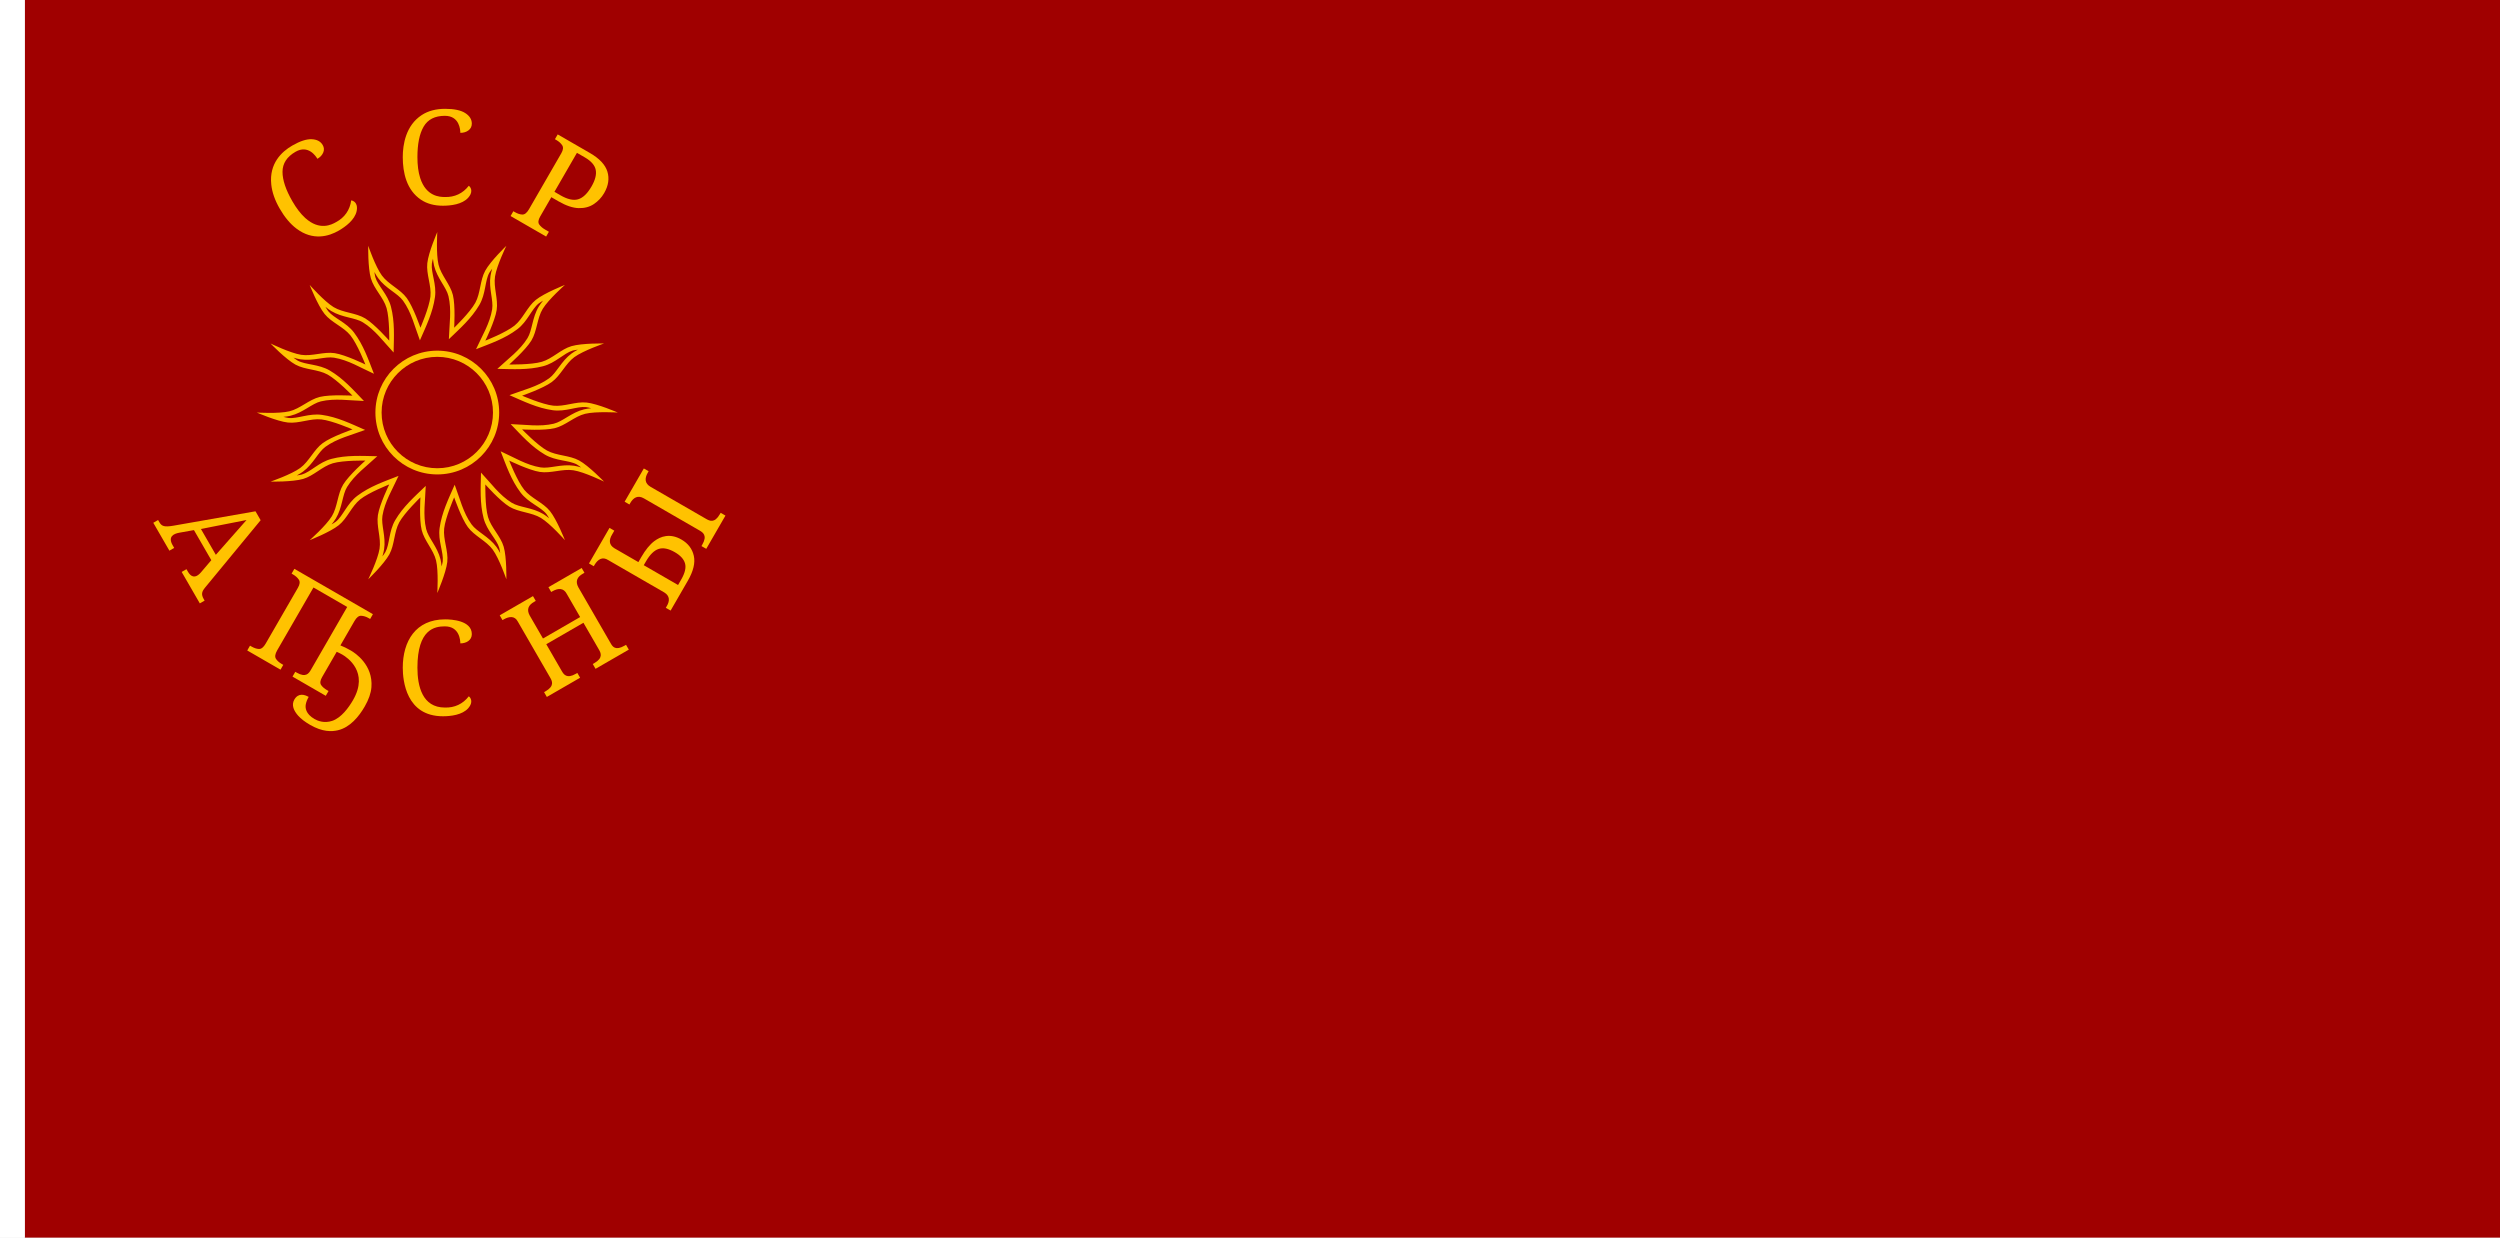
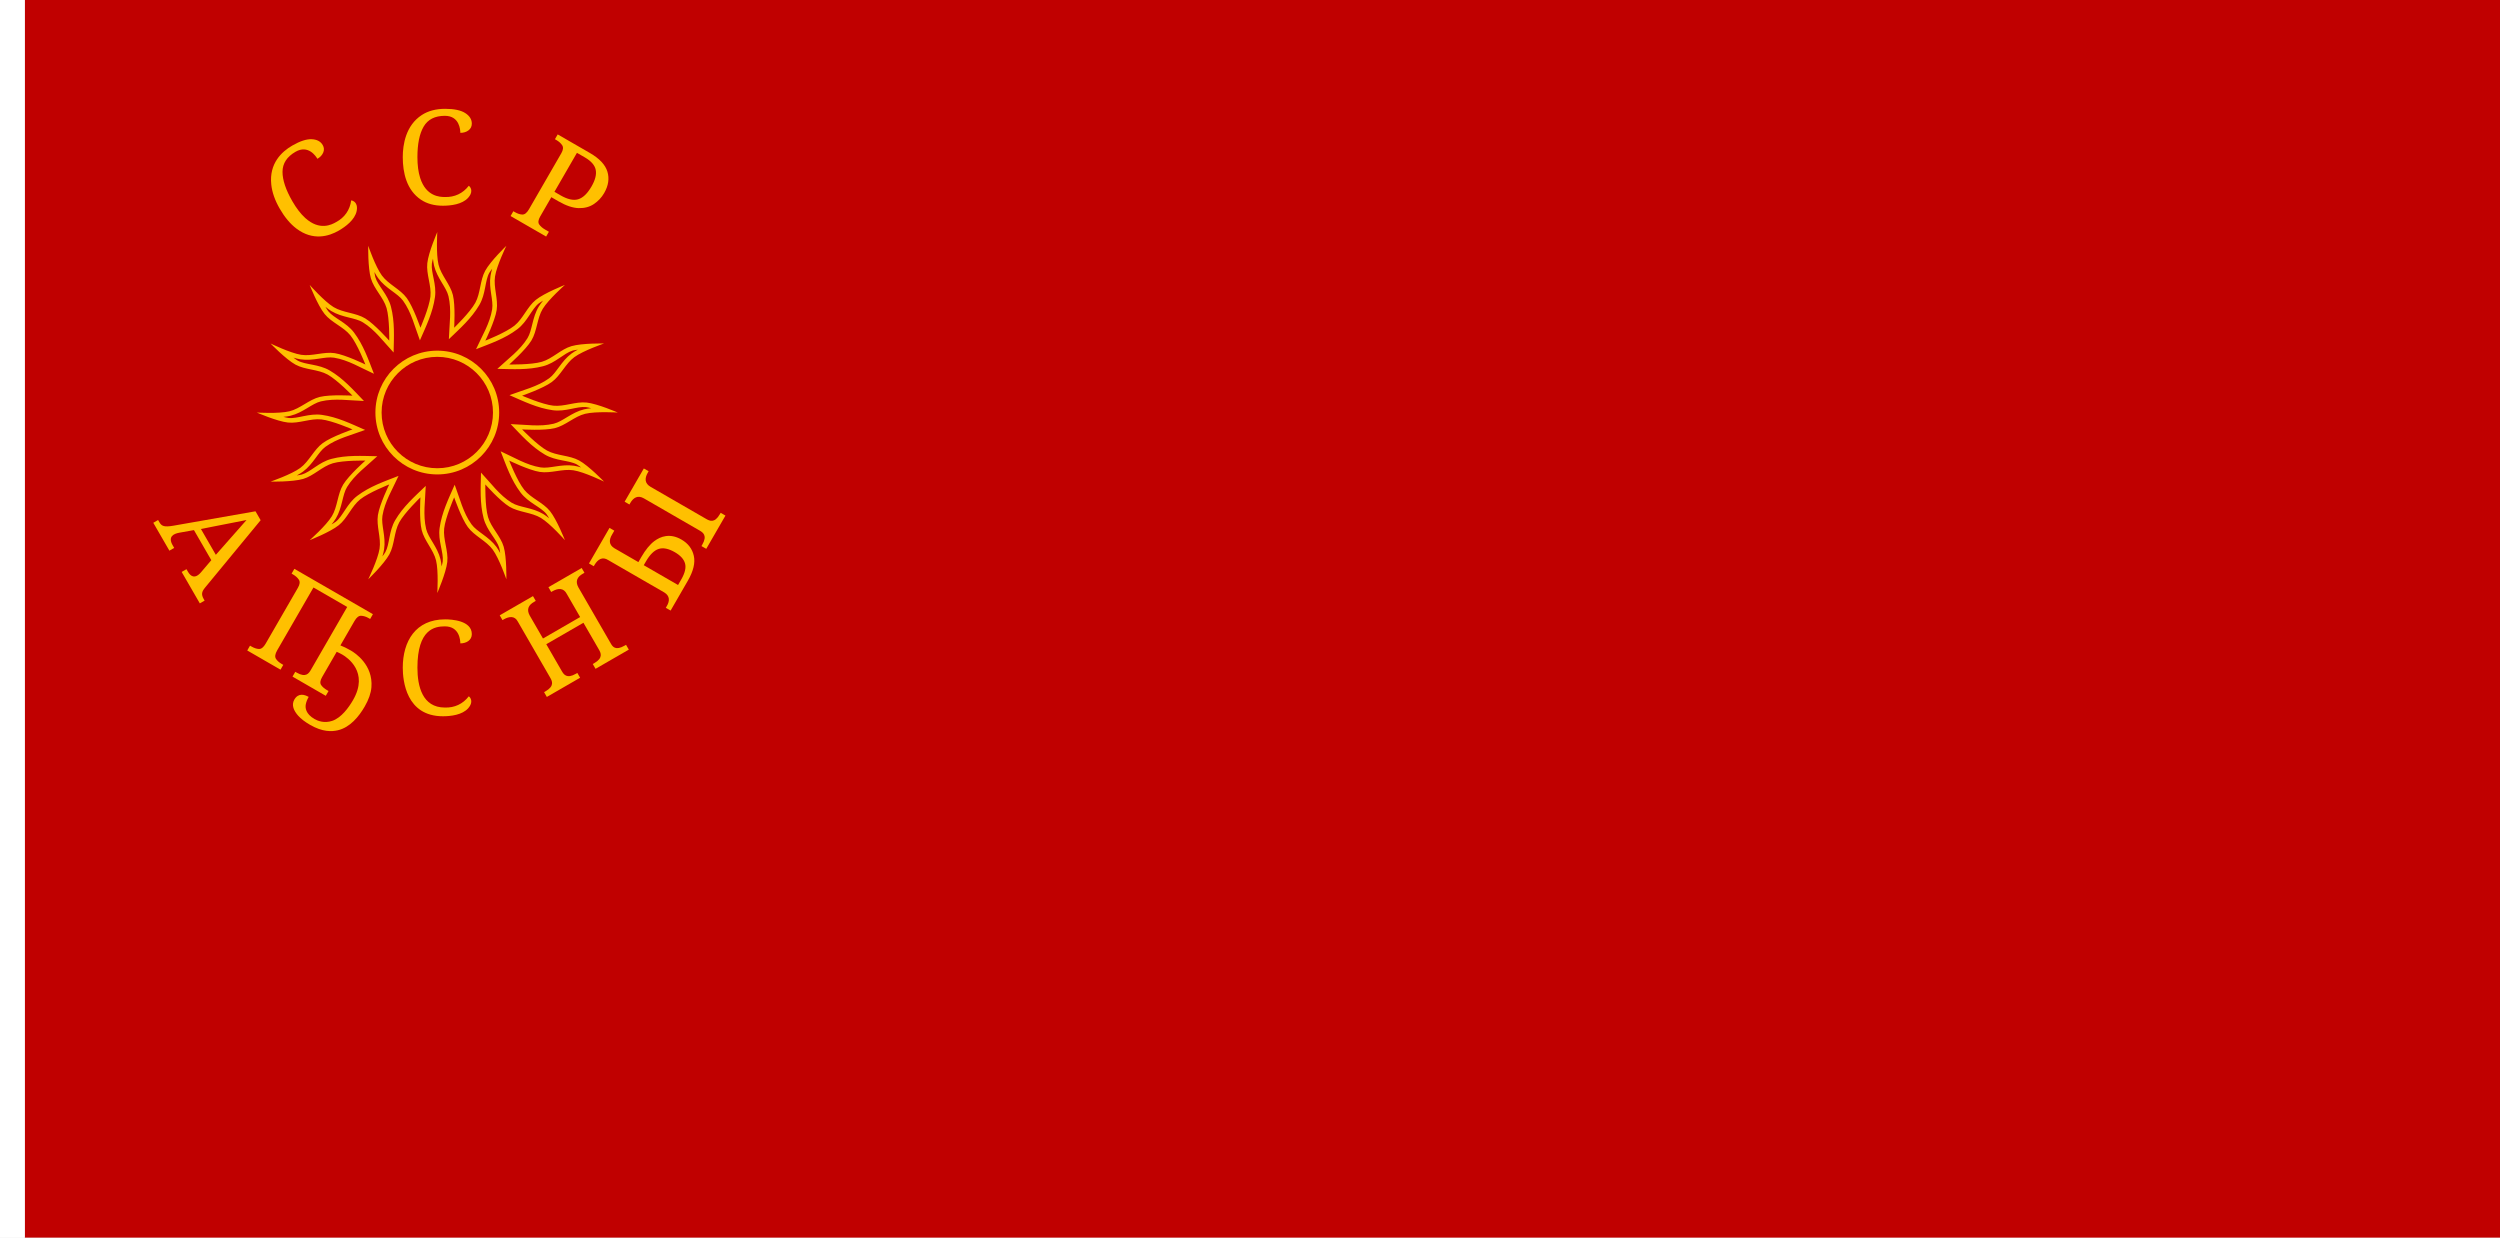
<svg xmlns="http://www.w3.org/2000/svg" width="3636" height="1800" viewBox="0 0 962.025 476.25" version="1.1" id="svg8">
  <defs id="defs2" />
  <g id="layer1" transform="translate(112.3345,-299.2679)">
-     <path id="path822" d="m 849.69,299.268 h -952.5 v 476.25 h 952.5 z" style="fill:#a00000;fill-opacity:1;stroke:none;stroke-width:1.547px;stroke-linecap:butt;stroke-linejoin:miter;stroke-opacity:1" />
-     <path id="path878" style="font-style:normal;font-variant:normal;font-weight:normal;font-stretch:normal;font-size:50.8px;line-height:1.25;font-family:'Noto Serif';-inkscape-font-specification:'Noto Serif';text-align:center;letter-spacing:0px;word-spacing:0px;text-anchor:middle;fill:#ffc200;fill-opacity:1;stroke:none;stroke-width:0.265" d="m 58.099,574.891 c -14.145,0 -15.443,-13.675 -15.443,-18.694 0,-10.161 4.942,-18.593 16.307,-18.593 2.433,0 10.262,0.41 10.262,5.69 0,2.359 -2.137,3.556 -4.42,3.556 0,-1.139 -0.297,-6.553 -5.944,-6.553 -3.959,0 -10.566,1.107 -10.566,15.9 0,7.125 1.883,15.342 10.566,15.342 3.715,0.131 6.94,-1.388 9.195,-4.318 0.66,0.412 1.901,2.194 -0.203,4.572 -2.312,2.614 -6.766,3.099 -9.754,3.099 z" />
-     <path id="path880" style="font-style:normal;font-variant:normal;font-weight:normal;font-stretch:normal;font-size:50.8px;line-height:1.25;font-family:'Noto Serif';-inkscape-font-specification:'Noto Serif';text-align:center;letter-spacing:0px;word-spacing:0px;text-anchor:middle;fill:#ffc200;fill-opacity:1;stroke:none;stroke-width:0.265" d="m 98.097,567.459 -1.067,-1.848 0.572,-0.33 c 3.508,-2.025 2.55,-3.915 1.779,-5.25 l -12.446,-21.557 c -1.21,-2.335 -3.347,-2.008 -5.335,-0.909 l -0.572,0.33 -1.067,-1.848 12.802,-7.391 1.067,1.848 -0.572,0.33 c -2.246,1.221 -3.021,2.96 -1.779,5.25 l 5.131,8.887 14.298,-8.255 -5.131,-8.887 c -1.231,-2.413 -3.339,-2.242 -5.436,-1.085 l -0.572,0.33 -1.067,-1.848 12.802,-7.391 1.067,1.848 -0.572,0.33 c -2.246,1.221 -3.021,2.96 -1.779,5.25 l 12.471,21.601 c 0.672,1.164 1.73,2.931 5.309,0.865 l 0.572,-0.33 1.067,1.848 -12.802,7.391 -1.067,-1.848 0.572,-0.33 c 3.508,-2.025 2.55,-3.915 1.779,-5.25 l -5.944,-10.295 -14.298,8.255 5.944,10.295 c 0.771,1.336 1.929,3.11 5.436,1.085 l 0.572,-0.33 1.067,1.848 z" />
-     <path id="path882" style="font-style:normal;font-variant:normal;font-weight:normal;font-stretch:normal;font-size:50.8px;line-height:1.25;font-family:'Noto Serif';-inkscape-font-specification:'Noto Serif';text-align:center;letter-spacing:0px;word-spacing:0px;text-anchor:middle;fill:#ffc200;fill-opacity:1;stroke:none;stroke-width:0.265" d="m 145.722,534.226 -1.848,-1.067 0.33,-0.572 c 1.259,-2.068 1.252,-4.001 -0.909,-5.335 l -21.557,-12.446 c -2.273,-1.474 -4.013,-0.272 -5.25,1.779 l -0.33,0.572 -1.848,-1.067 7.899,-13.682 1.848,1.067 -0.838,1.452 c -1.256,2.073 -1.31,3.97 0.865,5.309 l 9.239,5.334 1.092,-1.892 c 1.643,-2.845 3.326,-4.9 5.037,-6.184 2.398,-1.8 6.004,-3.162 10.437,-0.603 2.581,1.49 4.17,3.581 4.767,6.272 0.597,2.691 -0.171,5.884 -2.305,9.58 z m 13.716,-23.757 -1.848,-1.067 0.33,-0.572 c 2.025,-3.508 0.251,-4.665 -1.085,-5.436 l -21.381,-12.344 c -2.346,-1.355 -4.053,-0.296 -5.25,1.779 l -0.33,0.572 -1.848,-1.067 7.391,-12.802 1.848,1.067 -0.33,0.572 c -1.278,2.214 -1.172,4.134 1.085,5.436 l 21.381,12.344 c 1.336,0.771 3.225,1.729 5.25,-1.779 l 0.33,-0.572 1.848,1.067 z m -10.849,13.915 1.219,-2.112 c 1.439,-2.493 1.927,-4.558 1.464,-6.194 -0.463,-1.636 -1.765,-3.072 -3.906,-4.308 -2.464,-1.422 -4.54,-1.821 -6.251,-1.263 -1.709,0.557 -3.345,2.136 -4.886,4.805 l -0.838,1.452 z" />
-     <path id="path874" style="font-style:normal;font-variant:normal;font-weight:normal;font-stretch:normal;font-size:50.8px;line-height:1.25;font-family:'Noto Serif';-inkscape-font-specification:'Noto Serif';text-align:center;letter-spacing:0px;word-spacing:0px;text-anchor:middle;fill:#ffc200;fill-opacity:1;stroke:none;stroke-width:0.265" d="m -53.348,500.439 1.848,-1.067 0.483,0.836 c 0.914,1.582 1.895,1.943 5.362,1.362 l 31.638,-5.551 1.981,3.432 -21.359,25.896 c -1.29,1.564 -1.601,2.612 -0.528,4.47 l 0.33,0.572 -1.848,1.067 -6.985,-12.098 1.848,-1.067 0.584,1.012 c 0.865,1.499 2.527,3.111 5.06,0.129 l 3.911,-4.605 -6.68,-11.57 -5.585,0.995 c -2.334,0.416 -4.495,1.562 -2.6,4.844 l 0.584,1.012 -1.848,1.067 z m 18.328,2.382 5.74,9.943 11.805,-13.386 z" />
-     <path id="path876" style="font-style:normal;font-variant:normal;font-weight:normal;font-stretch:normal;font-size:50.8px;line-height:1.25;font-family:'Noto Serif';-inkscape-font-specification:'Noto Serif';text-align:center;letter-spacing:0px;word-spacing:0px;text-anchor:middle;fill:#ffc200;fill-opacity:1;stroke:none;stroke-width:0.265" d="m 2.396,574.669 c -1.606,-1.811 -2.712,-4.04 -1.472,-6.188 1.542,-2.671 3.947,-1.944 5.524,-1.034 -0.576,0.997 -0.97,1.988 -1.135,2.982 -0.193,1.161 -0.068,3.539 3.378,5.528 1.261,0.728 3.769,1.722 6.808,0.705 3.499,-1.172 6.345,-5.097 8.013,-7.986 6.232,-10.794 -2.273,-16.446 -4.093,-17.497 -0.763,-0.44 -1.492,-0.803 -2.188,-1.087 l -5.613,9.723 c -0.745,1.29 -0.886,2.328 -0.367,3.073 0.529,0.759 1.304,1.398 2.272,1.957 l 0.572,0.33 -1.067,1.848 -12.802,-7.391 1.067,-1.848 0.572,0.33 c 3.508,2.025 4.665,0.251 5.436,-1.085 l 13.97,-24.197 -12.978,-7.493 -13.97,24.197 c -0.796,1.378 -0.965,2.47 -0.468,3.249 0.488,0.767 1.25,1.425 2.247,2.001 l 0.572,0.33 -1.067,1.848 -12.802,-7.391 1.067,-1.848 0.572,0.33 c 0.997,0.576 1.949,0.906 2.856,0.945 0.924,0.04 1.784,-0.652 2.58,-2.03 l 12.446,-21.557 c 0.745,-1.29 0.846,-2.319 0.323,-3.099 -0.507,-0.754 -1.235,-1.417 -2.203,-1.976 l -0.572,-0.33 1.067,-1.848 30.224,17.45 -1.067,1.848 -0.572,-0.33 c -0.997,-0.576 -1.958,-0.861 -2.882,-0.901 -0.908,-0.04 -1.759,0.608 -2.554,1.986 l -5.436,9.415 c 1.157,0.434 2.513,1.099 4.068,1.997 1.556,0.899 8.563,5.444 7.87,14.105 -0.182,2.28 -1.044,4.755 -2.585,7.424 -2.185,3.785 -5.627,8.063 -10.381,9.141 -2.282,0.517 -5.793,0.703 -10.639,-2.095 -1.892,-1.092 -3.525,-2.328 -4.59,-3.53 z" />
+     <path id="path822" d="m 849.69,299.268 h -952.5 v 476.25 h 952.5 z" style="fill:#c00000;fill-opacity:1;stroke:none;stroke-width:1.547px;stroke-linecap:butt;stroke-linejoin:miter;stroke-opacity:1" />
+     <path id="path878" style="font-style:normal;font-variant:normal;font-weight:normal;font-stretch:normal;font-size:50.8px;line-height:1.25;font-family:'Noto Serif';-inkscape-font-specification:'Noto Serif';text-align:center;letter-spacing:0px;word-spacing:0px;text-anchor:middle;fill:#ffc000;fill-opacity:1;stroke:none;stroke-width:0.265" d="m 58.099,574.891 c -14.145,0 -15.443,-13.675 -15.443,-18.694 0,-10.161 4.942,-18.593 16.307,-18.593 2.433,0 10.262,0.41 10.262,5.69 0,2.359 -2.137,3.556 -4.42,3.556 0,-1.139 -0.297,-6.553 -5.944,-6.553 -3.959,0 -10.566,1.107 -10.566,15.9 0,7.125 1.883,15.342 10.566,15.342 3.715,0.131 6.94,-1.388 9.195,-4.318 0.66,0.412 1.901,2.194 -0.203,4.572 -2.312,2.614 -6.766,3.099 -9.754,3.099 z" />
+     <path id="path880" style="font-style:normal;font-variant:normal;font-weight:normal;font-stretch:normal;font-size:50.8px;line-height:1.25;font-family:'Noto Serif';-inkscape-font-specification:'Noto Serif';text-align:center;letter-spacing:0px;word-spacing:0px;text-anchor:middle;fill:#ffc000;fill-opacity:1;stroke:none;stroke-width:0.265" d="m 98.097,567.459 -1.067,-1.848 0.572,-0.33 c 3.508,-2.025 2.55,-3.915 1.779,-5.25 l -12.446,-21.557 c -1.21,-2.335 -3.347,-2.008 -5.335,-0.909 l -0.572,0.33 -1.067,-1.848 12.802,-7.391 1.067,1.848 -0.572,0.33 c -2.246,1.221 -3.021,2.96 -1.779,5.25 l 5.131,8.887 14.298,-8.255 -5.131,-8.887 c -1.231,-2.413 -3.339,-2.242 -5.436,-1.085 l -0.572,0.33 -1.067,-1.848 12.802,-7.391 1.067,1.848 -0.572,0.33 c -2.246,1.221 -3.021,2.96 -1.779,5.25 l 12.471,21.601 c 0.672,1.164 1.73,2.931 5.309,0.865 l 0.572,-0.33 1.067,1.848 -12.802,7.391 -1.067,-1.848 0.572,-0.33 c 3.508,-2.025 2.55,-3.915 1.779,-5.25 l -5.944,-10.295 -14.298,8.255 5.944,10.295 c 0.771,1.336 1.929,3.11 5.436,1.085 l 0.572,-0.33 1.067,1.848 z" />
+     <path id="path882" style="font-style:normal;font-variant:normal;font-weight:normal;font-stretch:normal;font-size:50.8px;line-height:1.25;font-family:'Noto Serif';-inkscape-font-specification:'Noto Serif';text-align:center;letter-spacing:0px;word-spacing:0px;text-anchor:middle;fill:#ffc000;fill-opacity:1;stroke:none;stroke-width:0.265" d="m 145.722,534.226 -1.848,-1.067 0.33,-0.572 c 1.259,-2.068 1.252,-4.001 -0.909,-5.335 l -21.557,-12.446 c -2.273,-1.474 -4.013,-0.272 -5.25,1.779 l -0.33,0.572 -1.848,-1.067 7.899,-13.682 1.848,1.067 -0.838,1.452 c -1.256,2.073 -1.31,3.97 0.865,5.309 l 9.239,5.334 1.092,-1.892 c 1.643,-2.845 3.326,-4.9 5.037,-6.184 2.398,-1.8 6.004,-3.162 10.437,-0.603 2.581,1.49 4.17,3.581 4.767,6.272 0.597,2.691 -0.171,5.884 -2.305,9.58 z m 13.716,-23.757 -1.848,-1.067 0.33,-0.572 c 2.025,-3.508 0.251,-4.665 -1.085,-5.436 l -21.381,-12.344 c -2.346,-1.355 -4.053,-0.296 -5.25,1.779 l -0.33,0.572 -1.848,-1.067 7.391,-12.802 1.848,1.067 -0.33,0.572 c -1.278,2.214 -1.172,4.134 1.085,5.436 l 21.381,12.344 c 1.336,0.771 3.225,1.729 5.25,-1.779 l 0.33,-0.572 1.848,1.067 z m -10.849,13.915 1.219,-2.112 c 1.439,-2.493 1.927,-4.558 1.464,-6.194 -0.463,-1.636 -1.765,-3.072 -3.906,-4.308 -2.464,-1.422 -4.54,-1.821 -6.251,-1.263 -1.709,0.557 -3.345,2.136 -4.886,4.805 l -0.838,1.452 z" />
+     <path id="path874" style="font-style:normal;font-variant:normal;font-weight:normal;font-stretch:normal;font-size:50.8px;line-height:1.25;font-family:'Noto Serif';-inkscape-font-specification:'Noto Serif';text-align:center;letter-spacing:0px;word-spacing:0px;text-anchor:middle;fill:#ffc000;fill-opacity:1;stroke:none;stroke-width:0.265" d="m -53.348,500.439 1.848,-1.067 0.483,0.836 c 0.914,1.582 1.895,1.943 5.362,1.362 l 31.638,-5.551 1.981,3.432 -21.359,25.896 c -1.29,1.564 -1.601,2.612 -0.528,4.47 l 0.33,0.572 -1.848,1.067 -6.985,-12.098 1.848,-1.067 0.584,1.012 c 0.865,1.499 2.527,3.111 5.06,0.129 l 3.911,-4.605 -6.68,-11.57 -5.585,0.995 c -2.334,0.416 -4.495,1.562 -2.6,4.844 l 0.584,1.012 -1.848,1.067 z m 18.328,2.382 5.74,9.943 11.805,-13.386 z" />
+     <path id="path876" style="font-style:normal;font-variant:normal;font-weight:normal;font-stretch:normal;font-size:50.8px;line-height:1.25;font-family:'Noto Serif';-inkscape-font-specification:'Noto Serif';text-align:center;letter-spacing:0px;word-spacing:0px;text-anchor:middle;fill:#ffc000;fill-opacity:1;stroke:none;stroke-width:0.265" d="m 2.396,574.669 c -1.606,-1.811 -2.712,-4.04 -1.472,-6.188 1.542,-2.671 3.947,-1.944 5.524,-1.034 -0.576,0.997 -0.97,1.988 -1.135,2.982 -0.193,1.161 -0.068,3.539 3.378,5.528 1.261,0.728 3.769,1.722 6.808,0.705 3.499,-1.172 6.345,-5.097 8.013,-7.986 6.232,-10.794 -2.273,-16.446 -4.093,-17.497 -0.763,-0.44 -1.492,-0.803 -2.188,-1.087 l -5.613,9.723 c -0.745,1.29 -0.886,2.328 -0.367,3.073 0.529,0.759 1.304,1.398 2.272,1.957 l 0.572,0.33 -1.067,1.848 -12.802,-7.391 1.067,-1.848 0.572,0.33 c 3.508,2.025 4.665,0.251 5.436,-1.085 l 13.97,-24.197 -12.978,-7.493 -13.97,24.197 c -0.796,1.378 -0.965,2.47 -0.468,3.249 0.488,0.767 1.25,1.425 2.247,2.001 l 0.572,0.33 -1.067,1.848 -12.802,-7.391 1.067,-1.848 0.572,0.33 c 0.997,0.576 1.949,0.906 2.856,0.945 0.924,0.04 1.784,-0.652 2.58,-2.03 l 12.446,-21.557 c 0.745,-1.29 0.846,-2.319 0.323,-3.099 -0.507,-0.754 -1.235,-1.417 -2.203,-1.976 l -0.572,-0.33 1.067,-1.848 30.224,17.45 -1.067,1.848 -0.572,-0.33 c -0.997,-0.576 -1.958,-0.861 -2.882,-0.901 -0.908,-0.04 -1.759,0.608 -2.554,1.986 l -5.436,9.415 c 1.157,0.434 2.513,1.099 4.068,1.997 1.556,0.899 8.563,5.444 7.87,14.105 -0.182,2.28 -1.044,4.755 -2.585,7.424 -2.185,3.785 -5.627,8.063 -10.381,9.141 -2.282,0.517 -5.793,0.703 -10.639,-2.095 -1.892,-1.092 -3.525,-2.328 -4.59,-3.53 z" />
    <path style="fill:#ffffff;fill-opacity:1;stroke:none;stroke-width:0.512px;stroke-linecap:butt;stroke-linejoin:miter;stroke-opacity:1" d="m -102.81,299.268 h -9.525 v 476.25 h 9.525 z" id="path1079" />
-     <path style="fill:#ffc200;fill-opacity:1;stroke:none;stroke-width:2.822;stroke-linecap:butt;stroke-linejoin:miter;stroke-miterlimit:5.9;stroke-dasharray:none;stroke-opacity:1" d="m -0.95,457.535 c 4.128,-1.011 7.552,-4.516 11.68,-5.527 4.128,-1.011 12.57,-0.482 12.57,-0.482 0,0 -5.867,-6.093 -9.593,-8.136 -3.727,-2.044 -8.619,-1.772 -12.346,-3.816 -3.727,-2.044 -9.593,-8.136 -9.593,-8.136 0,0 7.597,3.719 11.798,4.365 4.201,0.646 8.706,-1.283 12.906,-0.637 4.201,0.646 11.798,4.365 11.798,4.365 0,0 -3.089,-7.874 -5.75,-11.188 -2.661,-3.314 -7.285,-4.936 -9.946,-8.25 -2.661,-3.314 -5.749,-11.188 -5.749,-11.188 0,0 5.595,6.343 9.229,8.547 3.634,2.204 8.534,2.147 12.168,4.351 3.634,2.204 9.229,8.547 9.229,8.547 0,0 0.16,-8.457 -1.03,-12.537 -1.19,-4.08 -4.842,-7.348 -6.032,-11.428 -1.19,-4.08 -1.03,-12.537 -1.03,-12.537 0,0 2.742,8.001 5.256,11.428 2.514,3.427 7.063,5.249 9.577,8.676 2.514,3.427 5.256,11.428 5.256,11.428 0,0 3.384,-7.752 3.846,-11.977 0.462,-4.225 -1.661,-8.641 -1.199,-12.866 0.462,-4.225 3.846,-11.977 3.846,-11.977 0,0 -0.529,8.442 0.482,12.57 1.011,4.128 4.516,7.552 5.527,11.68 1.011,4.128 0.482,12.57 0.482,12.57 0,0 6.093,-5.867 8.136,-9.593 2.044,-3.727 1.772,-8.619 3.816,-12.346 2.044,-3.727 8.136,-9.593 8.136,-9.593 0,0 -3.719,7.597 -4.365,11.798 -0.646,4.201 1.283,8.706 0.637,12.906 -0.646,4.201 -4.365,11.798 -4.365,11.798 0,0 7.874,-3.089 11.188,-5.75 3.314,-2.661 4.936,-7.285 8.25,-9.946 3.314,-2.661 11.188,-5.75 11.188,-5.75 0,0 -6.343,5.595 -8.547,9.229 -2.204,3.634 -2.147,8.534 -4.351,12.168 -2.204,3.634 -8.547,9.229 -8.547,9.229 0,0 8.457,0.16 12.537,-1.03 4.08,-1.19 7.348,-4.842 11.428,-6.032 4.08,-1.19 12.537,-1.03 12.537,-1.03 0,0 -8.001,2.742 -11.428,5.256 -3.427,2.514 -5.249,7.063 -8.676,9.577 -3.427,2.514 -11.428,5.256 -11.428,5.256 0,0 7.752,3.384 11.977,3.846 4.225,0.462 8.641,-1.661 12.866,-1.199 4.225,0.462 11.977,3.846 11.977,3.846 0,0 -8.441,-0.528 -12.569,0.483 -4.128,1.011 -7.552,4.516 -11.68,5.527 -4.128,1.011 -12.57,0.482 -12.57,0.482 0,0 5.867,6.093 9.593,8.136 3.727,2.044 8.619,1.772 12.346,3.816 3.727,2.044 9.593,8.136 9.593,8.136 0,0 -7.597,-3.719 -11.798,-4.365 -4.201,-0.646 -8.706,1.283 -12.906,0.637 -4.201,-0.646 -11.798,-4.365 -11.798,-4.365 0,0 3.089,7.874 5.75,11.188 2.661,3.314 7.285,4.936 9.946,8.25 2.661,3.314 5.75,11.188 5.75,11.188 0,0 -5.595,-6.343 -9.229,-8.547 -3.634,-2.204 -8.534,-2.147 -12.168,-4.351 -3.634,-2.204 -9.229,-8.547 -9.229,-8.547 0,0 -0.16,8.457 1.03,12.537 1.19,4.08 4.842,7.348 6.032,11.428 1.19,4.08 1.03,12.537 1.03,12.537 0,0 -2.742,-8.001 -5.256,-11.428 -2.514,-3.427 -7.063,-5.249 -9.577,-8.676 -2.514,-3.427 -5.256,-11.428 -5.256,-11.428 0,0 -3.384,7.752 -3.846,11.977 -0.462,4.225 1.661,8.641 1.199,12.866 -0.462,4.225 -3.846,11.977 -3.846,11.977 0,0 0.529,-8.442 -0.482,-12.57 -1.011,-4.128 -4.516,-7.552 -5.527,-11.68 -1.011,-4.128 -0.482,-12.57 -0.482,-12.57 0,0 -6.093,5.867 -8.136,9.593 -2.044,3.727 -1.772,8.619 -3.816,12.346 -2.044,3.727 -8.136,9.593 -8.136,9.593 0,0 3.719,-7.597 4.365,-11.798 0.646,-4.201 -1.283,-8.706 -0.637,-12.906 0.646,-4.201 4.365,-11.798 4.365,-11.798 0,0 -7.874,3.089 -11.188,5.75 -3.314,2.661 -4.936,7.285 -8.25,9.946 -3.314,2.661 -11.188,5.75 -11.188,5.75 0,0 6.343,-5.595 8.547,-9.229 2.204,-3.634 2.147,-8.534 4.351,-12.168 2.204,-3.634 8.547,-9.229 8.547,-9.229 0,0 -8.457,-0.16 -12.537,1.03 -4.08,1.19 -7.348,4.842 -11.428,6.032 -4.08,1.19 -12.537,1.03 -12.537,1.03 0,0 8.001,-2.742 11.428,-5.256 3.427,-2.514 5.249,-7.063 8.676,-9.577 3.427,-2.514 11.428,-5.256 11.428,-5.256 0,0 -7.752,-3.384 -11.977,-3.846 -4.225,-0.462 -8.641,1.661 -12.866,1.199 -4.225,-0.462 -11.977,-3.846 -11.977,-3.846 0,0 8.441,0.528 12.569,-0.483 z m -0.4,2.575 c 3.513,0.384 7.948,-1.892 12.867,-1.199 5.975,0.841 11.058,3.357 16.648,5.798 -5.272,1.992 -10.783,3.254 -15.248,6.48 -2.864,2.069 -4.671,6.639 -8.676,9.577 -0.694,0.509 -1.516,0.989 -2.373,1.453 0.679,-0.109 1.452,-0.199 1.944,-0.342 3.392,-0.989 6.619,-4.789 11.428,-6.032 5.842,-1.509 11.501,-1.13 17.599,-1.015 -4.108,3.858 -8.716,7.133 -11.608,11.822 -1.855,3.008 -1.775,7.921 -4.35,12.168 -0.446,0.736 -1.022,1.493 -1.636,2.25 0.585,-0.361 1.265,-0.739 1.665,-1.06 2.755,-2.212 4.283,-6.958 8.25,-9.946 4.82,-3.63 10.193,-5.446 15.871,-7.672 -2.319,5.136 -5.323,9.925 -6.2,15.364 -0.562,3.489 1.392,7.997 0.637,12.907 -0.131,0.851 -0.373,1.771 -0.651,2.705 0.403,-0.558 0.886,-1.167 1.133,-1.617 1.699,-3.098 1.294,-8.067 3.816,-12.346 3.064,-5.199 7.333,-8.932 11.727,-13.162 -0.177,5.633 -1.12,11.207 0.151,16.567 0.815,3.438 4.346,6.856 5.528,11.68 0.205,0.836 0.333,1.779 0.434,2.748 0.159,-0.669 0.372,-1.417 0.428,-1.927 0.384,-3.513 -1.892,-7.948 -1.199,-12.867 0.841,-5.975 3.357,-11.058 5.798,-16.648 1.992,5.272 3.254,10.783 6.48,15.248 2.069,2.864 6.639,4.671 9.577,8.676 0.509,0.694 0.989,1.516 1.453,2.373 -0.109,-0.679 -0.199,-1.452 -0.342,-1.944 -0.989,-3.392 -4.789,-6.619 -6.032,-11.428 -1.509,-5.842 -1.13,-11.501 -1.015,-17.599 3.858,4.108 7.133,8.716 11.822,11.608 3.008,1.855 7.921,1.775 12.168,4.35 0.736,0.446 1.493,1.022 2.25,1.636 -0.361,-0.585 -0.739,-1.265 -1.06,-1.665 -2.212,-2.755 -6.958,-4.283 -9.946,-8.25 -3.63,-4.82 -5.446,-10.193 -7.672,-15.871 5.136,2.319 9.925,5.323 15.364,6.2 3.489,0.562 7.997,-1.392 12.907,-0.637 0.851,0.131 1.771,0.373 2.705,0.651 -0.558,-0.403 -1.167,-0.886 -1.617,-1.133 -3.098,-1.699 -8.067,-1.294 -12.346,-3.816 -5.199,-3.064 -8.932,-7.333 -13.162,-11.727 5.633,0.177 11.207,1.12 16.567,-0.151 3.438,-0.815 6.856,-4.346 11.68,-5.528 0.836,-0.205 1.779,-0.333 2.748,-0.434 -0.67,-0.159 -1.418,-0.372 -1.928,-0.428 -3.513,-0.384 -7.948,1.892 -12.867,1.199 -5.975,-0.841 -11.058,-3.357 -16.648,-5.798 5.272,-1.992 10.783,-3.254 15.248,-6.48 2.864,-2.069 4.671,-6.639 8.676,-9.577 0.694,-0.509 1.516,-0.989 2.373,-1.453 -0.679,0.109 -1.452,0.199 -1.944,0.342 -3.392,0.989 -6.619,4.789 -11.428,6.032 -5.842,1.509 -11.501,1.13 -17.599,1.015 4.108,-3.858 8.716,-7.133 11.608,-11.822 1.855,-3.008 1.775,-7.921 4.35,-12.168 0.446,-0.736 1.022,-1.493 1.636,-2.25 -0.585,0.361 -1.265,0.739 -1.665,1.06 -2.755,2.212 -4.283,6.958 -8.25,9.946 -4.82,3.63 -10.193,5.446 -15.871,7.672 2.319,-5.136 5.323,-9.925 6.2,-15.364 0.562,-3.489 -1.392,-7.997 -0.637,-12.907 0.131,-0.851 0.373,-1.771 0.651,-2.705 -0.403,0.558 -0.886,1.167 -1.133,1.617 -1.699,3.098 -1.294,8.067 -3.816,12.346 -3.064,5.199 -7.333,8.932 -11.727,13.162 0.177,-5.633 1.12,-11.207 -0.151,-16.567 -0.815,-3.438 -4.346,-6.856 -5.528,-11.68 -0.205,-0.836 -0.333,-1.779 -0.434,-2.748 -0.159,0.669 -0.372,1.417 -0.428,1.927 -0.384,3.513 1.892,7.948 1.199,12.867 -0.841,5.975 -3.357,11.058 -5.798,16.648 -1.992,-5.272 -3.254,-10.783 -6.48,-15.248 -2.069,-2.864 -6.639,-4.671 -9.577,-8.676 -0.509,-0.694 -0.989,-1.516 -1.453,-2.373 0.109,0.679 0.199,1.452 0.342,1.944 0.989,3.392 4.789,6.619 6.032,11.428 1.509,5.842 1.13,11.501 1.015,17.599 -3.858,-4.108 -7.133,-8.716 -11.822,-11.608 -3.008,-1.855 -7.921,-1.775 -12.168,-4.35 -0.736,-0.446 -1.493,-1.022 -2.25,-1.636 0.361,0.585 0.739,1.265 1.06,1.665 2.212,2.755 6.958,4.283 9.946,8.25 3.63,4.82 5.446,10.193 7.672,15.871 -5.136,-2.319 -9.925,-5.323 -15.364,-6.2 -3.489,-0.562 -7.997,1.392 -12.907,0.637 -0.851,-0.131 -1.771,-0.373 -2.705,-0.651 0.558,0.403 1.167,0.886 1.617,1.133 3.098,1.699 8.067,1.294 12.346,3.816 5.199,3.064 8.932,7.333 13.162,11.727 -5.633,-0.177 -11.207,-1.12 -16.567,0.151 -3.438,0.815 -6.856,4.346 -11.68,5.528 -0.836,0.205 -1.779,0.333 -2.748,0.434 0.67,0.159 1.418,0.372 1.928,0.428 z" id="path850" />
-     <path style="opacity:1;fill:#ffc200;fill-opacity:1;fill-rule:evenodd;stroke:none;stroke-width:7.141;stroke-linecap:round;stroke-linejoin:round;stroke-miterlimit:5.9;stroke-dasharray:none;stroke-dashoffset:0;stroke-opacity:1" d="m 34.509,458.018 c 3e-6,11.836 9.595,21.431 21.431,21.431 11.836,0 21.431,-9.595 21.431,-21.431 3e-6,-11.836 -9.595,-21.431 -21.431,-21.431 -11.836,0 -21.431,9.595 -21.431,21.431 z m 45.244,0 c 0,13.151 -10.661,23.812 -23.812,23.812 -13.151,0 -23.812,-10.661 -23.812,-23.812 0,-13.151 10.661,-23.812 23.812,-23.812 13.151,0 23.812,10.661 23.812,23.812 z" id="circle854" />
-     <path id="path868" style="font-style:normal;font-variant:normal;font-weight:normal;font-stretch:normal;font-size:50.8px;line-height:1.25;font-family:'Noto Serif';-inkscape-font-specification:'Noto Serif';text-align:center;letter-spacing:0px;word-spacing:0px;text-anchor:middle;fill:#ffc200;fill-opacity:1;stroke:none;stroke-width:0.265" d="m 58.099,378.432 c -3.353,0 -6.181,-0.779 -8.484,-2.337 -5.496,-3.718 -6.96,-10.35 -6.96,-16.358 0,-4.838 1.14,-12.18 7.315,-16.205 2.416,-1.575 5.402,-2.388 8.992,-2.388 3.454,0 6.028,0.542 7.722,1.626 1.693,1.084 2.54,2.438 2.54,4.064 0,1.084 -0.423,1.947 -1.27,2.591 -0.847,0.643 -1.897,0.965 -3.15,0.965 0,-1.139 -0.297,-6.553 -5.944,-6.553 -3.827,0 -6.558,1.385 -8.179,4.166 -1.597,2.74 -2.388,6.655 -2.388,11.735 0,3.048 0.332,5.731 1.067,8.026 2.283,7.134 7.552,7.315 9.5,7.315 3.715,0.131 6.94,-1.388 9.195,-4.318 0.117,0.073 0.965,0.649 0.965,1.981 0,0.847 -0.389,1.71 -1.168,2.591 -2.312,2.614 -6.766,3.099 -9.754,3.099 z" />
-     <path id="path870" style="font-style:normal;font-variant:normal;font-weight:normal;font-stretch:normal;font-size:50.8px;line-height:1.25;font-family:'Noto Serif';-inkscape-font-specification:'Noto Serif';text-align:center;letter-spacing:0px;word-spacing:0px;text-anchor:middle;fill:#ffc200;fill-opacity:1;stroke:none;stroke-width:0.265" d="m 18.017,388.015 c -3.738,2.158 -9.867,4.069 -16.298,-0.797 -2.422,-1.833 -4.544,-4.416 -6.423,-7.671 -1.829,-3.168 -2.922,-6.257 -3.242,-9.273 -0.858,-8.08 3.977,-12.62 8.068,-14.982 2.992,-1.727 5.492,-2.545 7.5,-2.453 2.008,0.092 3.419,0.842 4.232,2.25 0.542,0.939 0.607,1.898 0.196,2.879 -0.412,0.981 -1.16,1.784 -2.245,2.411 -0.569,-0.986 -3.534,-5.527 -8.424,-2.703 -3.314,1.913 -4.987,4.479 -5,7.697 -0.013,3.172 1.26,6.957 3.8,11.356 1.524,2.64 3.153,4.797 4.937,6.418 5.544,5.037 10.198,2.559 11.884,1.585 3.283,-1.744 5.317,-4.672 5.804,-8.337 0.138,0.005 1.161,0.08 1.826,1.233 0.423,0.733 0.518,1.676 0.284,2.828 -0.696,3.42 -4.31,6.067 -6.897,7.56 z" />
-     <path id="path872" style="font-style:normal;font-variant:normal;font-weight:normal;font-stretch:normal;font-size:50.8px;line-height:1.25;font-family:'Noto Serif';-inkscape-font-specification:'Noto Serif';text-align:center;letter-spacing:0px;word-spacing:0px;text-anchor:middle;fill:#ffc200;fill-opacity:1;stroke:none;stroke-width:0.265" d="m 84.141,382.401 1.067,-1.848 0.572,0.33 c 0.997,0.576 1.949,0.906 2.856,0.945 0.924,0.04 1.784,-0.652 2.58,-2.03 l 12.446,-21.557 c 0.745,-1.29 0.846,-2.319 0.323,-3.099 -0.507,-0.754 -1.235,-1.417 -2.203,-1.976 l -0.572,-0.33 1.067,-1.848 12.362,7.137 c 3.696,2.134 5.949,4.53 6.761,7.188 0.811,2.658 0.396,5.41 -1.247,8.255 -0.999,1.73 -2.329,3.125 -3.963,4.223 -1.622,1.089 -3.557,1.622 -5.829,1.562 -2.272,-0.06 -4.86,-0.929 -7.764,-2.605 l -2.772,-1.6 -4.293,7.435 c -0.745,1.29 -0.886,2.328 -0.367,3.073 0.529,0.759 1.304,1.398 2.272,1.957 l 1.452,0.838 -1.067,1.848 z m 16.878,-9.32 2.332,1.346 c 2.669,1.541 4.914,2.055 6.735,1.542 1.867,-0.525 3.605,-2.181 5.214,-4.967 1.422,-2.464 1.948,-4.576 1.61,-6.344 -0.343,-1.793 -1.745,-3.412 -4.238,-4.852 l -2.992,-1.727 z" />
+     <path style="fill:#ffc000;fill-opacity:1;stroke:none;stroke-width:2.822;stroke-linecap:butt;stroke-linejoin:miter;stroke-miterlimit:5.9;stroke-dasharray:none;stroke-opacity:1" d="m -0.95,457.535 c 4.128,-1.011 7.552,-4.516 11.68,-5.527 4.128,-1.011 12.57,-0.482 12.57,-0.482 0,0 -5.867,-6.093 -9.593,-8.136 -3.727,-2.044 -8.619,-1.772 -12.346,-3.816 -3.727,-2.044 -9.593,-8.136 -9.593,-8.136 0,0 7.597,3.719 11.798,4.365 4.201,0.646 8.706,-1.283 12.906,-0.637 4.201,0.646 11.798,4.365 11.798,4.365 0,0 -3.089,-7.874 -5.75,-11.188 -2.661,-3.314 -7.285,-4.936 -9.946,-8.25 -2.661,-3.314 -5.749,-11.188 -5.749,-11.188 0,0 5.595,6.343 9.229,8.547 3.634,2.204 8.534,2.147 12.168,4.351 3.634,2.204 9.229,8.547 9.229,8.547 0,0 0.16,-8.457 -1.03,-12.537 -1.19,-4.08 -4.842,-7.348 -6.032,-11.428 -1.19,-4.08 -1.03,-12.537 -1.03,-12.537 0,0 2.742,8.001 5.256,11.428 2.514,3.427 7.063,5.249 9.577,8.676 2.514,3.427 5.256,11.428 5.256,11.428 0,0 3.384,-7.752 3.846,-11.977 0.462,-4.225 -1.661,-8.641 -1.199,-12.866 0.462,-4.225 3.846,-11.977 3.846,-11.977 0,0 -0.529,8.442 0.482,12.57 1.011,4.128 4.516,7.552 5.527,11.68 1.011,4.128 0.482,12.57 0.482,12.57 0,0 6.093,-5.867 8.136,-9.593 2.044,-3.727 1.772,-8.619 3.816,-12.346 2.044,-3.727 8.136,-9.593 8.136,-9.593 0,0 -3.719,7.597 -4.365,11.798 -0.646,4.201 1.283,8.706 0.637,12.906 -0.646,4.201 -4.365,11.798 -4.365,11.798 0,0 7.874,-3.089 11.188,-5.75 3.314,-2.661 4.936,-7.285 8.25,-9.946 3.314,-2.661 11.188,-5.75 11.188,-5.75 0,0 -6.343,5.595 -8.547,9.229 -2.204,3.634 -2.147,8.534 -4.351,12.168 -2.204,3.634 -8.547,9.229 -8.547,9.229 0,0 8.457,0.16 12.537,-1.03 4.08,-1.19 7.348,-4.842 11.428,-6.032 4.08,-1.19 12.537,-1.03 12.537,-1.03 0,0 -8.001,2.742 -11.428,5.256 -3.427,2.514 -5.249,7.063 -8.676,9.577 -3.427,2.514 -11.428,5.256 -11.428,5.256 0,0 7.752,3.384 11.977,3.846 4.225,0.462 8.641,-1.661 12.866,-1.199 4.225,0.462 11.977,3.846 11.977,3.846 0,0 -8.441,-0.528 -12.569,0.483 -4.128,1.011 -7.552,4.516 -11.68,5.527 -4.128,1.011 -12.57,0.482 -12.57,0.482 0,0 5.867,6.093 9.593,8.136 3.727,2.044 8.619,1.772 12.346,3.816 3.727,2.044 9.593,8.136 9.593,8.136 0,0 -7.597,-3.719 -11.798,-4.365 -4.201,-0.646 -8.706,1.283 -12.906,0.637 -4.201,-0.646 -11.798,-4.365 -11.798,-4.365 0,0 3.089,7.874 5.75,11.188 2.661,3.314 7.285,4.936 9.946,8.25 2.661,3.314 5.75,11.188 5.75,11.188 0,0 -5.595,-6.343 -9.229,-8.547 -3.634,-2.204 -8.534,-2.147 -12.168,-4.351 -3.634,-2.204 -9.229,-8.547 -9.229,-8.547 0,0 -0.16,8.457 1.03,12.537 1.19,4.08 4.842,7.348 6.032,11.428 1.19,4.08 1.03,12.537 1.03,12.537 0,0 -2.742,-8.001 -5.256,-11.428 -2.514,-3.427 -7.063,-5.249 -9.577,-8.676 -2.514,-3.427 -5.256,-11.428 -5.256,-11.428 0,0 -3.384,7.752 -3.846,11.977 -0.462,4.225 1.661,8.641 1.199,12.866 -0.462,4.225 -3.846,11.977 -3.846,11.977 0,0 0.529,-8.442 -0.482,-12.57 -1.011,-4.128 -4.516,-7.552 -5.527,-11.68 -1.011,-4.128 -0.482,-12.57 -0.482,-12.57 0,0 -6.093,5.867 -8.136,9.593 -2.044,3.727 -1.772,8.619 -3.816,12.346 -2.044,3.727 -8.136,9.593 -8.136,9.593 0,0 3.719,-7.597 4.365,-11.798 0.646,-4.201 -1.283,-8.706 -0.637,-12.906 0.646,-4.201 4.365,-11.798 4.365,-11.798 0,0 -7.874,3.089 -11.188,5.75 -3.314,2.661 -4.936,7.285 -8.25,9.946 -3.314,2.661 -11.188,5.75 -11.188,5.75 0,0 6.343,-5.595 8.547,-9.229 2.204,-3.634 2.147,-8.534 4.351,-12.168 2.204,-3.634 8.547,-9.229 8.547,-9.229 0,0 -8.457,-0.16 -12.537,1.03 -4.08,1.19 -7.348,4.842 -11.428,6.032 -4.08,1.19 -12.537,1.03 -12.537,1.03 0,0 8.001,-2.742 11.428,-5.256 3.427,-2.514 5.249,-7.063 8.676,-9.577 3.427,-2.514 11.428,-5.256 11.428,-5.256 0,0 -7.752,-3.384 -11.977,-3.846 -4.225,-0.462 -8.641,1.661 -12.866,1.199 -4.225,-0.462 -11.977,-3.846 -11.977,-3.846 0,0 8.441,0.528 12.569,-0.483 z m -0.4,2.575 c 3.513,0.384 7.948,-1.892 12.867,-1.199 5.975,0.841 11.058,3.357 16.648,5.798 -5.272,1.992 -10.783,3.254 -15.248,6.48 -2.864,2.069 -4.671,6.639 -8.676,9.577 -0.694,0.509 -1.516,0.989 -2.373,1.453 0.679,-0.109 1.452,-0.199 1.944,-0.342 3.392,-0.989 6.619,-4.789 11.428,-6.032 5.842,-1.509 11.501,-1.13 17.599,-1.015 -4.108,3.858 -8.716,7.133 -11.608,11.822 -1.855,3.008 -1.775,7.921 -4.35,12.168 -0.446,0.736 -1.022,1.493 -1.636,2.25 0.585,-0.361 1.265,-0.739 1.665,-1.06 2.755,-2.212 4.283,-6.958 8.25,-9.946 4.82,-3.63 10.193,-5.446 15.871,-7.672 -2.319,5.136 -5.323,9.925 -6.2,15.364 -0.562,3.489 1.392,7.997 0.637,12.907 -0.131,0.851 -0.373,1.771 -0.651,2.705 0.403,-0.558 0.886,-1.167 1.133,-1.617 1.699,-3.098 1.294,-8.067 3.816,-12.346 3.064,-5.199 7.333,-8.932 11.727,-13.162 -0.177,5.633 -1.12,11.207 0.151,16.567 0.815,3.438 4.346,6.856 5.528,11.68 0.205,0.836 0.333,1.779 0.434,2.748 0.159,-0.669 0.372,-1.417 0.428,-1.927 0.384,-3.513 -1.892,-7.948 -1.199,-12.867 0.841,-5.975 3.357,-11.058 5.798,-16.648 1.992,5.272 3.254,10.783 6.48,15.248 2.069,2.864 6.639,4.671 9.577,8.676 0.509,0.694 0.989,1.516 1.453,2.373 -0.109,-0.679 -0.199,-1.452 -0.342,-1.944 -0.989,-3.392 -4.789,-6.619 -6.032,-11.428 -1.509,-5.842 -1.13,-11.501 -1.015,-17.599 3.858,4.108 7.133,8.716 11.822,11.608 3.008,1.855 7.921,1.775 12.168,4.35 0.736,0.446 1.493,1.022 2.25,1.636 -0.361,-0.585 -0.739,-1.265 -1.06,-1.665 -2.212,-2.755 -6.958,-4.283 -9.946,-8.25 -3.63,-4.82 -5.446,-10.193 -7.672,-15.871 5.136,2.319 9.925,5.323 15.364,6.2 3.489,0.562 7.997,-1.392 12.907,-0.637 0.851,0.131 1.771,0.373 2.705,0.651 -0.558,-0.403 -1.167,-0.886 -1.617,-1.133 -3.098,-1.699 -8.067,-1.294 -12.346,-3.816 -5.199,-3.064 -8.932,-7.333 -13.162,-11.727 5.633,0.177 11.207,1.12 16.567,-0.151 3.438,-0.815 6.856,-4.346 11.68,-5.528 0.836,-0.205 1.779,-0.333 2.748,-0.434 -0.67,-0.159 -1.418,-0.372 -1.928,-0.428 -3.513,-0.384 -7.948,1.892 -12.867,1.199 -5.975,-0.841 -11.058,-3.357 -16.648,-5.798 5.272,-1.992 10.783,-3.254 15.248,-6.48 2.864,-2.069 4.671,-6.639 8.676,-9.577 0.694,-0.509 1.516,-0.989 2.373,-1.453 -0.679,0.109 -1.452,0.199 -1.944,0.342 -3.392,0.989 -6.619,4.789 -11.428,6.032 -5.842,1.509 -11.501,1.13 -17.599,1.015 4.108,-3.858 8.716,-7.133 11.608,-11.822 1.855,-3.008 1.775,-7.921 4.35,-12.168 0.446,-0.736 1.022,-1.493 1.636,-2.25 -0.585,0.361 -1.265,0.739 -1.665,1.06 -2.755,2.212 -4.283,6.958 -8.25,9.946 -4.82,3.63 -10.193,5.446 -15.871,7.672 2.319,-5.136 5.323,-9.925 6.2,-15.364 0.562,-3.489 -1.392,-7.997 -0.637,-12.907 0.131,-0.851 0.373,-1.771 0.651,-2.705 -0.403,0.558 -0.886,1.167 -1.133,1.617 -1.699,3.098 -1.294,8.067 -3.816,12.346 -3.064,5.199 -7.333,8.932 -11.727,13.162 0.177,-5.633 1.12,-11.207 -0.151,-16.567 -0.815,-3.438 -4.346,-6.856 -5.528,-11.68 -0.205,-0.836 -0.333,-1.779 -0.434,-2.748 -0.159,0.669 -0.372,1.417 -0.428,1.927 -0.384,3.513 1.892,7.948 1.199,12.867 -0.841,5.975 -3.357,11.058 -5.798,16.648 -1.992,-5.272 -3.254,-10.783 -6.48,-15.248 -2.069,-2.864 -6.639,-4.671 -9.577,-8.676 -0.509,-0.694 -0.989,-1.516 -1.453,-2.373 0.109,0.679 0.199,1.452 0.342,1.944 0.989,3.392 4.789,6.619 6.032,11.428 1.509,5.842 1.13,11.501 1.015,17.599 -3.858,-4.108 -7.133,-8.716 -11.822,-11.608 -3.008,-1.855 -7.921,-1.775 -12.168,-4.35 -0.736,-0.446 -1.493,-1.022 -2.25,-1.636 0.361,0.585 0.739,1.265 1.06,1.665 2.212,2.755 6.958,4.283 9.946,8.25 3.63,4.82 5.446,10.193 7.672,15.871 -5.136,-2.319 -9.925,-5.323 -15.364,-6.2 -3.489,-0.562 -7.997,1.392 -12.907,0.637 -0.851,-0.131 -1.771,-0.373 -2.705,-0.651 0.558,0.403 1.167,0.886 1.617,1.133 3.098,1.699 8.067,1.294 12.346,3.816 5.199,3.064 8.932,7.333 13.162,11.727 -5.633,-0.177 -11.207,-1.12 -16.567,0.151 -3.438,0.815 -6.856,4.346 -11.68,5.528 -0.836,0.205 -1.779,0.333 -2.748,0.434 0.67,0.159 1.418,0.372 1.928,0.428 z" id="path850" />
+     <path style="opacity:1;fill:#ffc000;fill-opacity:1;fill-rule:evenodd;stroke:none;stroke-width:7.141;stroke-linecap:round;stroke-linejoin:round;stroke-miterlimit:5.9;stroke-dasharray:none;stroke-dashoffset:0;stroke-opacity:1" d="m 34.509,458.018 c 3e-6,11.836 9.595,21.431 21.431,21.431 11.836,0 21.431,-9.595 21.431,-21.431 3e-6,-11.836 -9.595,-21.431 -21.431,-21.431 -11.836,0 -21.431,9.595 -21.431,21.431 z m 45.244,0 c 0,13.151 -10.661,23.812 -23.812,23.812 -13.151,0 -23.812,-10.661 -23.812,-23.812 0,-13.151 10.661,-23.812 23.812,-23.812 13.151,0 23.812,10.661 23.812,23.812 z" id="circle854" />
+     <path id="path868" style="font-style:normal;font-variant:normal;font-weight:normal;font-stretch:normal;font-size:50.8px;line-height:1.25;font-family:'Noto Serif';-inkscape-font-specification:'Noto Serif';text-align:center;letter-spacing:0px;word-spacing:0px;text-anchor:middle;fill:#ffc000;fill-opacity:1;stroke:none;stroke-width:0.265" d="m 58.099,378.432 c -3.353,0 -6.181,-0.779 -8.484,-2.337 -5.496,-3.718 -6.96,-10.35 -6.96,-16.358 0,-4.838 1.14,-12.18 7.315,-16.205 2.416,-1.575 5.402,-2.388 8.992,-2.388 3.454,0 6.028,0.542 7.722,1.626 1.693,1.084 2.54,2.438 2.54,4.064 0,1.084 -0.423,1.947 -1.27,2.591 -0.847,0.643 -1.897,0.965 -3.15,0.965 0,-1.139 -0.297,-6.553 -5.944,-6.553 -3.827,0 -6.558,1.385 -8.179,4.166 -1.597,2.74 -2.388,6.655 -2.388,11.735 0,3.048 0.332,5.731 1.067,8.026 2.283,7.134 7.552,7.315 9.5,7.315 3.715,0.131 6.94,-1.388 9.195,-4.318 0.117,0.073 0.965,0.649 0.965,1.981 0,0.847 -0.389,1.71 -1.168,2.591 -2.312,2.614 -6.766,3.099 -9.754,3.099 z" />
+     <path id="path870" style="font-style:normal;font-variant:normal;font-weight:normal;font-stretch:normal;font-size:50.8px;line-height:1.25;font-family:'Noto Serif';-inkscape-font-specification:'Noto Serif';text-align:center;letter-spacing:0px;word-spacing:0px;text-anchor:middle;fill:#ffc000;fill-opacity:1;stroke:none;stroke-width:0.265" d="m 18.017,388.015 c -3.738,2.158 -9.867,4.069 -16.298,-0.797 -2.422,-1.833 -4.544,-4.416 -6.423,-7.671 -1.829,-3.168 -2.922,-6.257 -3.242,-9.273 -0.858,-8.08 3.977,-12.62 8.068,-14.982 2.992,-1.727 5.492,-2.545 7.5,-2.453 2.008,0.092 3.419,0.842 4.232,2.25 0.542,0.939 0.607,1.898 0.196,2.879 -0.412,0.981 -1.16,1.784 -2.245,2.411 -0.569,-0.986 -3.534,-5.527 -8.424,-2.703 -3.314,1.913 -4.987,4.479 -5,7.697 -0.013,3.172 1.26,6.957 3.8,11.356 1.524,2.64 3.153,4.797 4.937,6.418 5.544,5.037 10.198,2.559 11.884,1.585 3.283,-1.744 5.317,-4.672 5.804,-8.337 0.138,0.005 1.161,0.08 1.826,1.233 0.423,0.733 0.518,1.676 0.284,2.828 -0.696,3.42 -4.31,6.067 -6.897,7.56 z" />
+     <path id="path872" style="font-style:normal;font-variant:normal;font-weight:normal;font-stretch:normal;font-size:50.8px;line-height:1.25;font-family:'Noto Serif';-inkscape-font-specification:'Noto Serif';text-align:center;letter-spacing:0px;word-spacing:0px;text-anchor:middle;fill:#ffc000;fill-opacity:1;stroke:none;stroke-width:0.265" d="m 84.141,382.401 1.067,-1.848 0.572,0.33 c 0.997,0.576 1.949,0.906 2.856,0.945 0.924,0.04 1.784,-0.652 2.58,-2.03 l 12.446,-21.557 c 0.745,-1.29 0.846,-2.319 0.323,-3.099 -0.507,-0.754 -1.235,-1.417 -2.203,-1.976 l -0.572,-0.33 1.067,-1.848 12.362,7.137 c 3.696,2.134 5.949,4.53 6.761,7.188 0.811,2.658 0.396,5.41 -1.247,8.255 -0.999,1.73 -2.329,3.125 -3.963,4.223 -1.622,1.089 -3.557,1.622 -5.829,1.562 -2.272,-0.06 -4.86,-0.929 -7.764,-2.605 l -2.772,-1.6 -4.293,7.435 c -0.745,1.29 -0.886,2.328 -0.367,3.073 0.529,0.759 1.304,1.398 2.272,1.957 l 1.452,0.838 -1.067,1.848 z m 16.878,-9.32 2.332,1.346 c 2.669,1.541 4.914,2.055 6.735,1.542 1.867,-0.525 3.605,-2.181 5.214,-4.967 1.422,-2.464 1.948,-4.576 1.61,-6.344 -0.343,-1.793 -1.745,-3.412 -4.238,-4.852 l -2.992,-1.727 z" />
  </g>
</svg>
